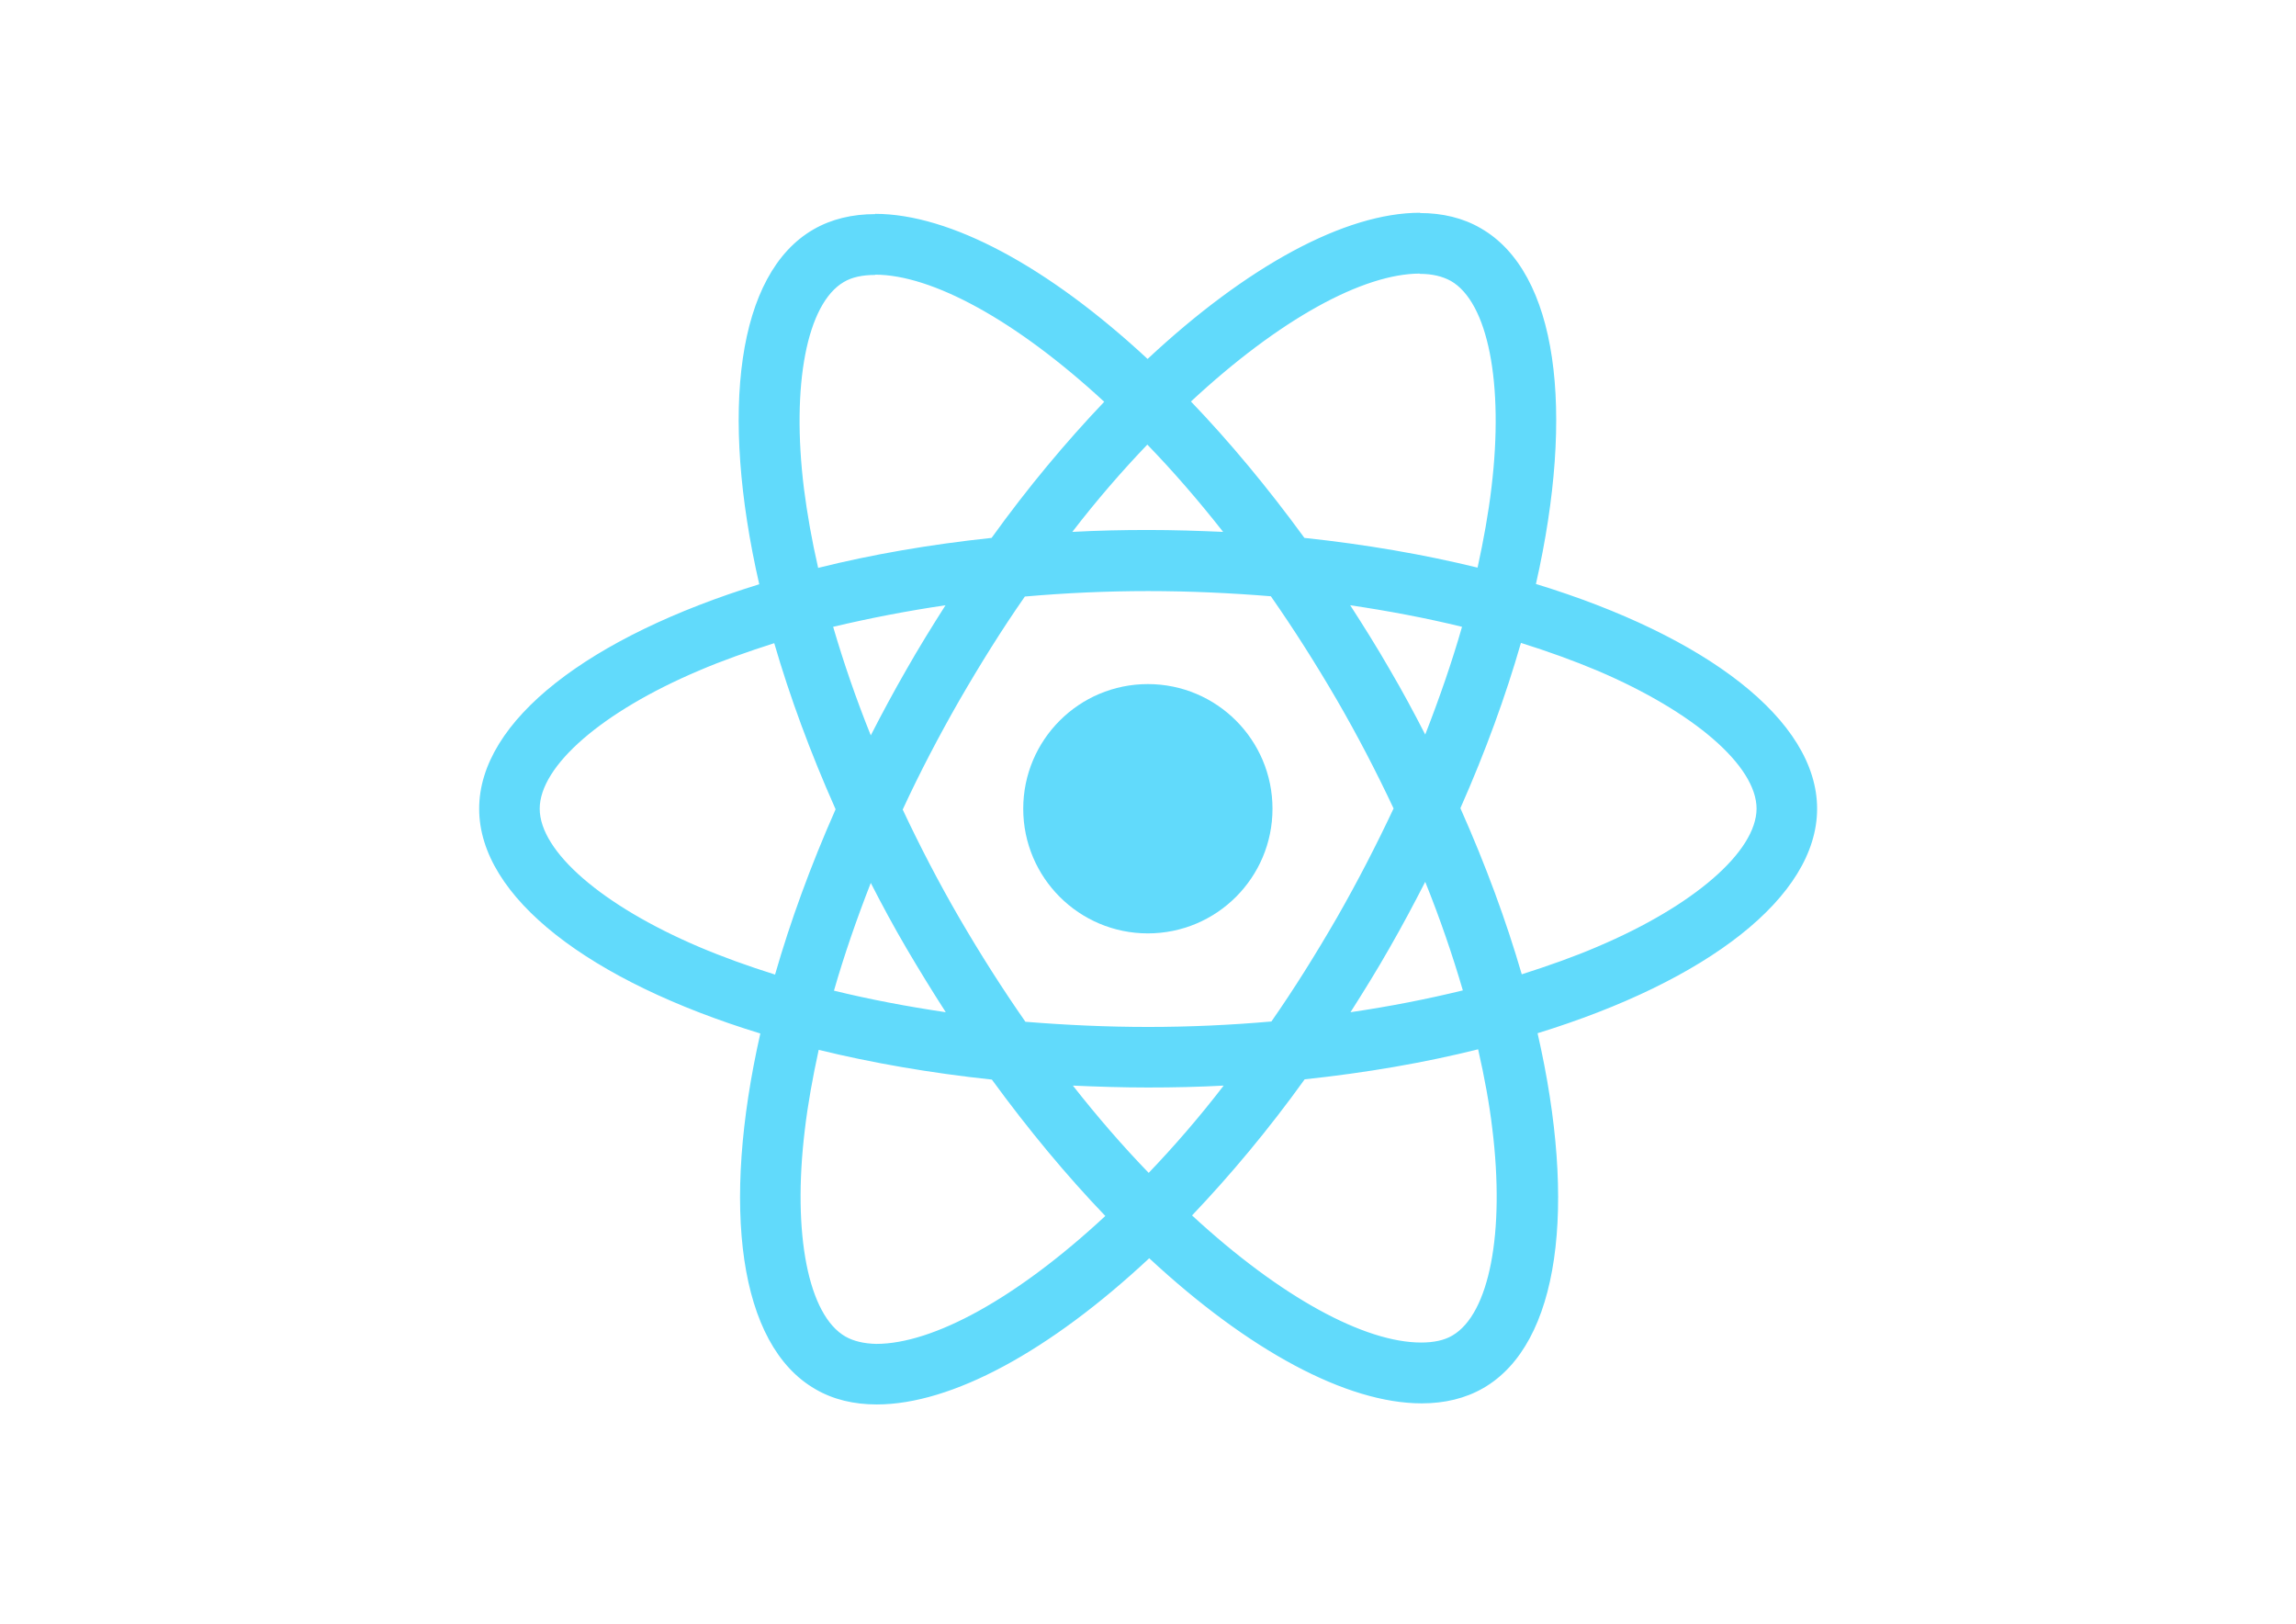
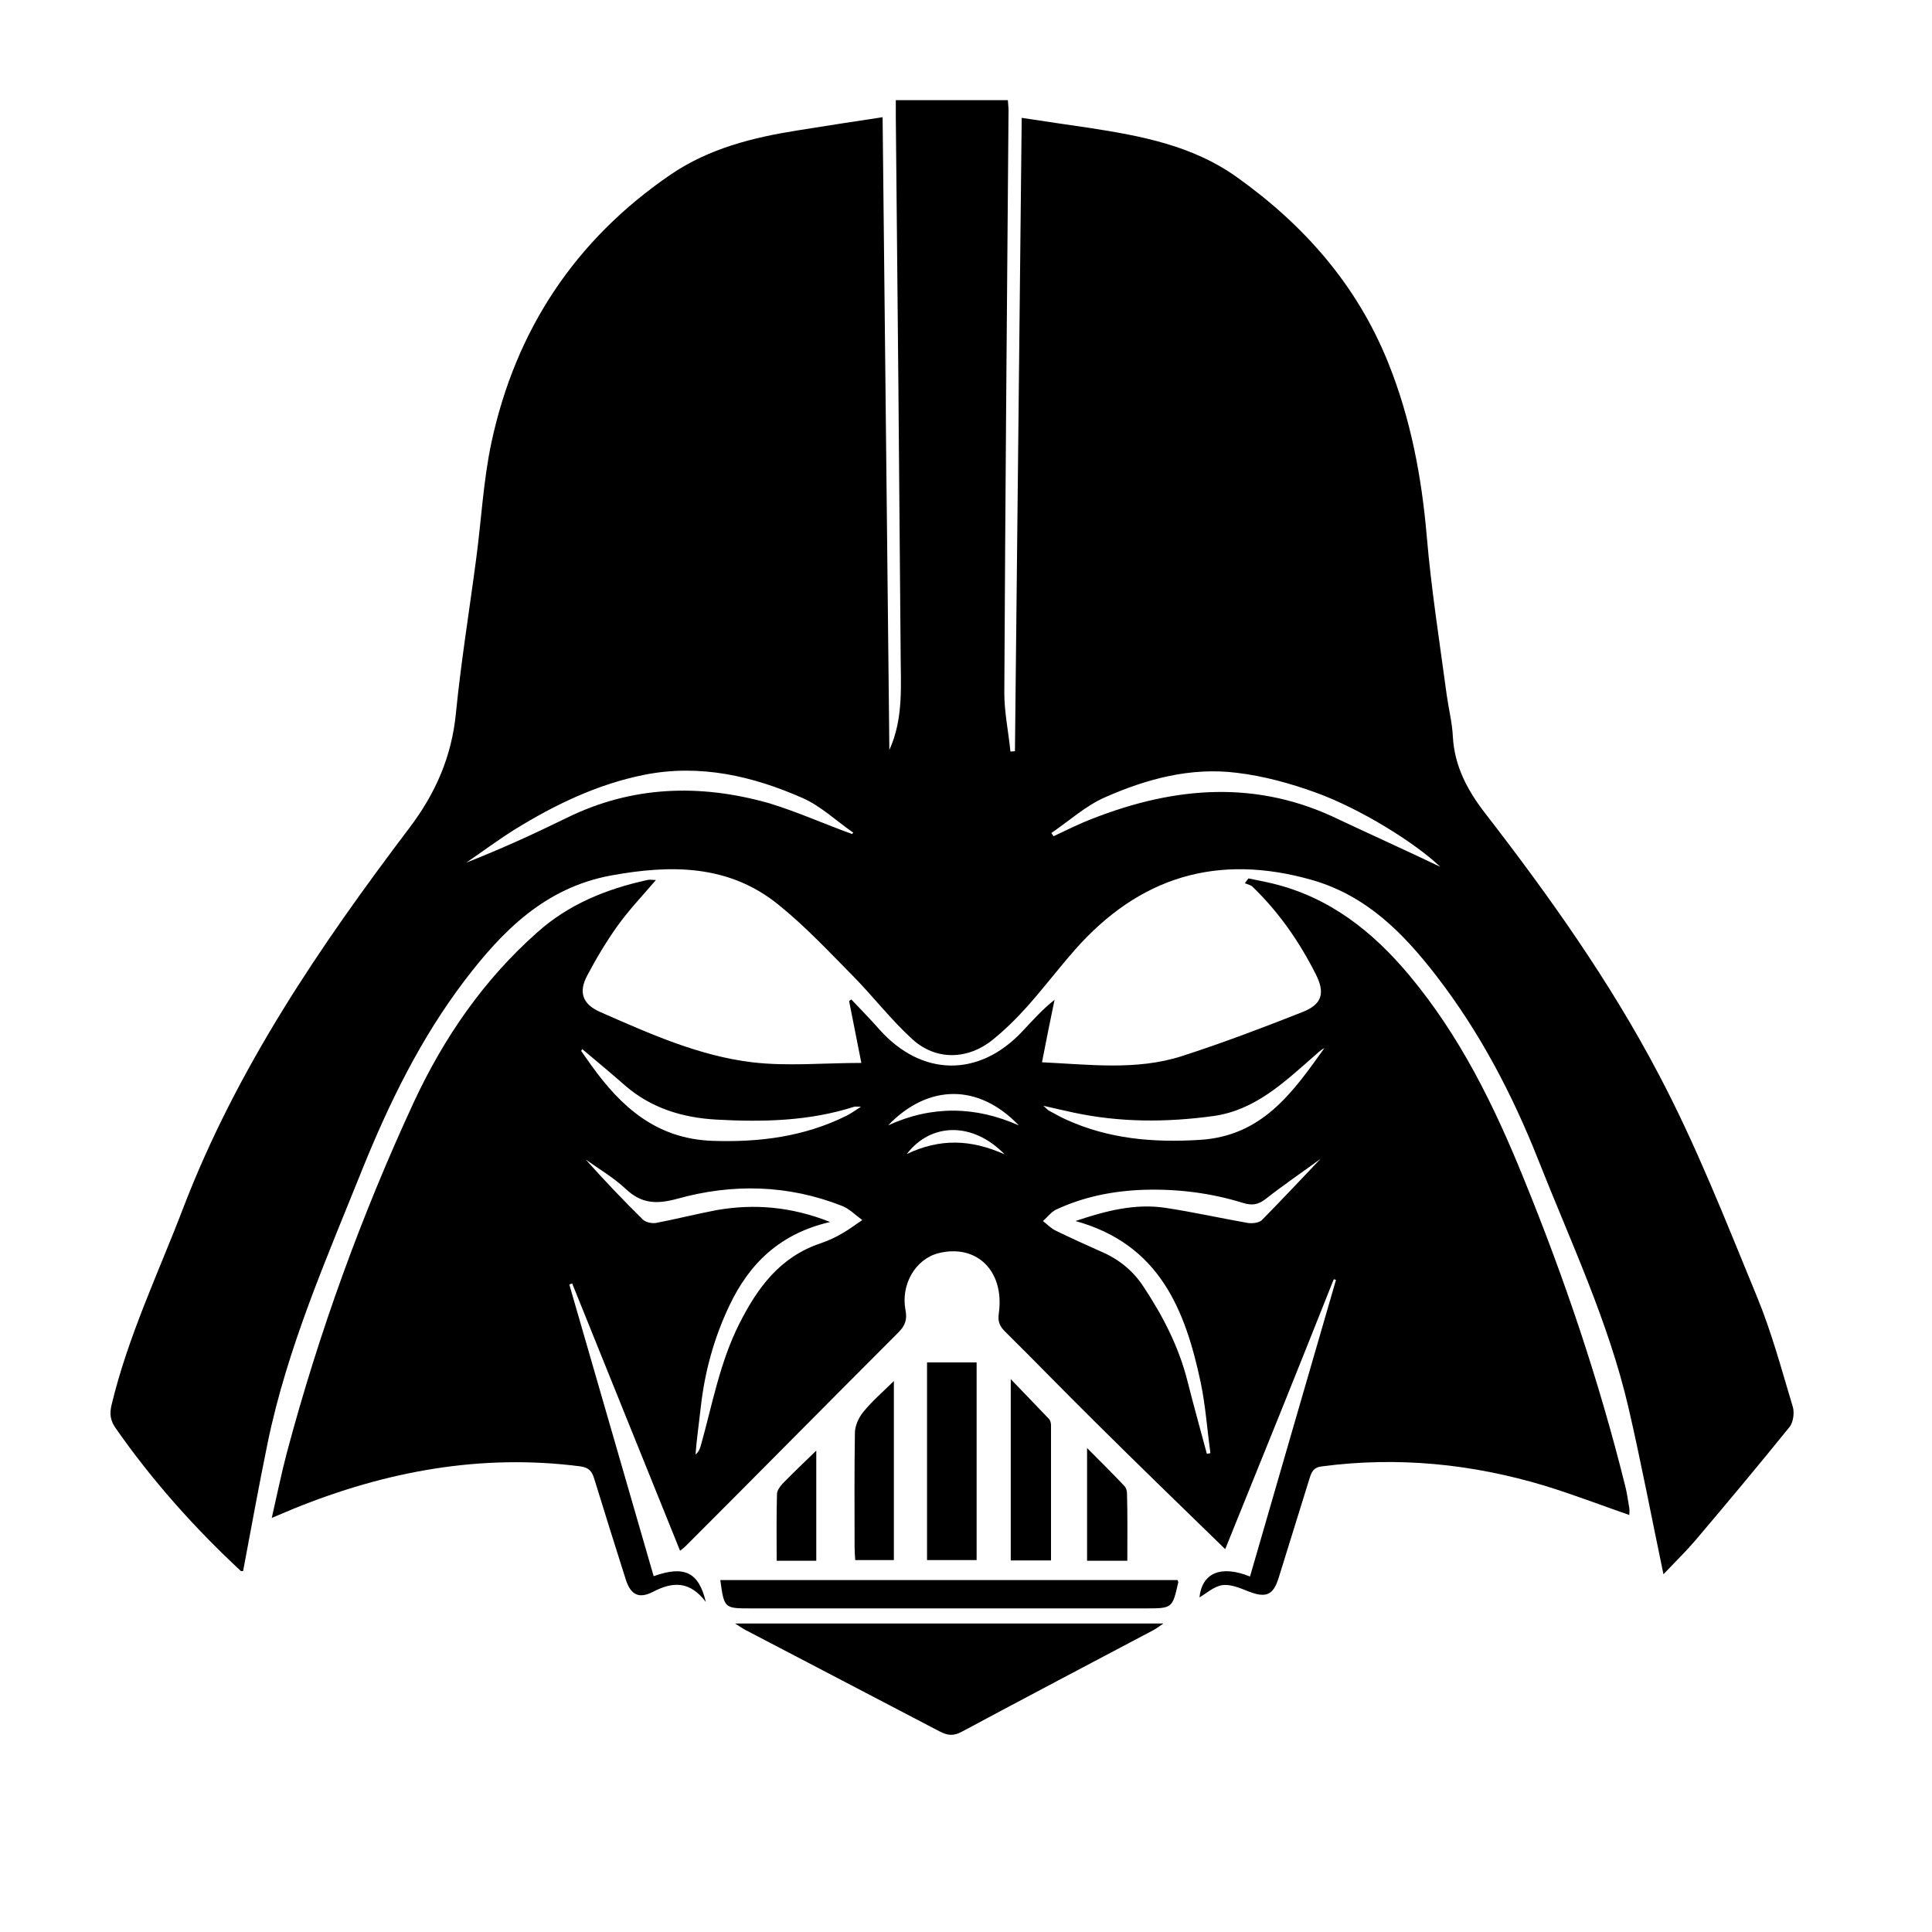
- <svg xmlns="http://www.w3.org/2000/svg" viewBox="0 0 841.9 595.3">
-   <g fill="#61DAFB">
-     <path d="M666.3 296.5c0-32.5-40.7-63.3-103.1-82.4 14.4-63.6 8-114.2-20.2-130.4-6.5-3.8-14.1-5.6-22.4-5.6v22.3c4.6 0 8.3.9 11.4 2.6 13.6 7.8 19.5 37.5 14.9 75.7-1.1 9.4-2.9 19.3-5.1 29.4-19.6-4.8-41-8.5-63.5-10.9-13.5-18.5-27.5-35.3-41.6-50 32.6-30.3 63.2-46.9 84-46.9V78c-27.5 0-63.5 19.6-99.9 53.6-36.4-33.8-72.4-53.2-99.9-53.2v22.3c20.7 0 51.4 16.5 84 46.6-14 14.7-28 31.4-41.3 49.9-22.6 2.4-44 6.1-63.6 11-2.3-10-4-19.7-5.2-29-4.7-38.2 1.1-67.9 14.6-75.8 3-1.8 6.9-2.6 11.5-2.6V78.5c-8.4 0-16 1.8-22.6 5.6-28.1 16.2-34.4 66.7-19.9 130.1-62.2 19.2-102.7 49.9-102.7 82.3 0 32.5 40.7 63.3 103.1 82.4-14.4 63.6-8 114.2 20.2 130.4 6.5 3.8 14.1 5.6 22.5 5.6 27.5 0 63.5-19.6 99.9-53.6 36.4 33.8 72.4 53.2 99.9 53.2 8.4 0 16-1.8 22.6-5.6 28.1-16.2 34.4-66.7 19.9-130.1 62-19.1 102.5-49.9 102.5-82.3zm-130.2-66.7c-3.7 12.9-8.3 26.2-13.5 39.5-4.1-8-8.4-16-13.1-24-4.6-8-9.5-15.8-14.4-23.4 14.2 2.1 27.9 4.7 41 7.9zm-45.8 106.5c-7.8 13.5-15.8 26.3-24.1 38.2-14.9 1.3-30 2-45.2 2-15.1 0-30.2-.7-45-1.9-8.3-11.9-16.4-24.6-24.2-38-7.6-13.1-14.5-26.4-20.8-39.8 6.2-13.4 13.2-26.8 20.7-39.9 7.8-13.5 15.8-26.3 24.1-38.2 14.9-1.3 30-2 45.2-2 15.1 0 30.2.7 45 1.9 8.3 11.9 16.4 24.6 24.2 38 7.6 13.1 14.5 26.4 20.8 39.8-6.3 13.4-13.2 26.8-20.7 39.9zm32.3-13c5.4 13.4 10 26.8 13.8 39.8-13.1 3.2-26.9 5.9-41.2 8 4.9-7.7 9.8-15.6 14.4-23.7 4.6-8 8.9-16.1 13-24.1zM421.2 430c-9.3-9.6-18.6-20.3-27.8-32 9 .4 18.2.7 27.5.7 9.4 0 18.7-.2 27.8-.7-9 11.7-18.3 22.4-27.5 32zm-74.4-58.9c-14.2-2.1-27.9-4.7-41-7.9 3.7-12.9 8.3-26.2 13.5-39.5 4.1 8 8.4 16 13.1 24 4.7 8 9.5 15.8 14.4 23.4zM420.7 163c9.3 9.6 18.6 20.3 27.8 32-9-.4-18.2-.7-27.5-.7-9.4 0-18.7.2-27.8.7 9-11.7 18.3-22.4 27.5-32zm-74 58.9c-4.9 7.7-9.8 15.6-14.4 23.7-4.6 8-8.9 16-13 24-5.4-13.4-10-26.8-13.8-39.8 13.1-3.1 26.9-5.8 41.2-7.9zm-90.5 125.2c-35.4-15.1-58.3-34.9-58.3-50.6 0-15.7 22.9-35.6 58.3-50.6 8.6-3.7 18-7 27.7-10.1 5.7 19.6 13.2 40 22.5 60.9-9.2 20.8-16.6 41.1-22.2 60.6-9.9-3.1-19.3-6.5-28-10.2zM310 490c-13.6-7.8-19.5-37.5-14.9-75.7 1.1-9.4 2.9-19.3 5.1-29.4 19.6 4.8 41 8.5 63.5 10.9 13.5 18.5 27.5 35.3 41.6 50-32.6 30.3-63.2 46.9-84 46.9-4.5-.1-8.3-1-11.3-2.7zm237.2-76.2c4.7 38.2-1.1 67.9-14.6 75.8-3 1.8-6.9 2.6-11.5 2.6-20.7 0-51.4-16.5-84-46.6 14-14.7 28-31.4 41.3-49.9 22.6-2.4 44-6.1 63.6-11 2.3 10.1 4.1 19.8 5.2 29.1zm38.5-66.7c-8.6 3.7-18 7-27.7 10.1-5.7-19.6-13.2-40-22.5-60.9 9.2-20.8 16.6-41.1 22.2-60.6 9.9 3.1 19.3 6.5 28.1 10.2 35.4 15.1 58.3 34.9 58.3 50.6-.1 15.7-23 35.6-58.4 50.6zM320.8 78.4z" />
-     <circle cx="420.9" cy="296.5" r="45.7" />
-     <path d="M520.5 78.1z" />
-   </g>
+ <svg xmlns="http://www.w3.org/2000/svg" version="1.1" id="Layer_1" x="0px" y="0px" viewBox="0 0 600 600" style="enable-background:new 0 0 600 600;" xml:space="preserve">
+   <path id="XMLID_121_" d="M516.6,488.9c-3.8-18.2-7-35.1-10.9-51.9c-6.2-26.6-17.9-51.3-27.9-76.6c-8.1-20.5-18.2-39.8-31.7-57.3  c-10.2-13.2-21.6-24.9-38.6-29.8c-29.4-8.4-53.7-1-73.7,21.7c-5.1,5.8-9.8,12-14.9,17.7c-3.3,3.7-6.8,7.1-10.6,10.2  c-7.8,6.3-17.7,6.5-25-0.2c-6.6-6-12.1-13.2-18.4-19.6c-7.5-7.6-14.8-15.4-23.1-22.1c-15.5-12.6-33.5-12.5-52.1-9.1  c-20.4,3.8-33.6,17.1-45.4,32.6c-13.6,17.9-23.4,37.9-31.8,58.7c-11.2,27.9-23.3,55.4-29.4,85c-2.7,13.2-5.1,26.4-7.6,39.7  c-0.3,0-0.7,0.1-0.8-0.1c-14.4-13.4-27.5-28.1-38.8-44.3c-1.6-2.3-1.9-4.3-1.3-7c5.1-21.4,14.6-41.2,22.4-61.6  c16.6-43.2,42.3-81,70-117.6c8.3-10.9,13.3-22.4,14.6-35.9c1.6-16.1,4.2-32,6.3-48c1.6-12,2.2-24.1,4.7-35.9c7.5-35,26-63,55.7-83.3  c11.9-8.1,25.5-11.5,39.4-13.7c8.6-1.4,17.2-2.7,26.4-4.1c0.7,65.7,1.4,131.1,2.1,196.5c4.5-9.9,3.5-20.2,3.5-30.4  c-0.2-27.7-0.5-55.4-0.7-83.1c-0.3-27.7-0.5-55.4-0.8-83.1c0-1.5,0-3,0-5.2c11.7,0,23,0,34.8,0c0.1,1.6,0.3,3,0.2,4.3  c-0.5,59.9-1,119.8-1.3,179.8c0,6.1,1.3,12.1,1.9,18.2c0.5,0,0.9-0.1,1.4-0.1c0.7-65.4,1.4-130.7,2.1-196.7c7.2,1.1,14,2.1,20.9,3.1  c16.2,2.5,32.2,5.5,45.9,15.3c20.9,14.9,37.3,33.5,47,57.6c7,17.4,10.4,35.4,12,54c1.4,16.5,4,32.9,6.2,49.3  c0.6,4.3,1.7,8.6,1.9,12.9c0.5,9.1,4.5,16.6,9.9,23.6c19.9,25.7,38.8,52.3,53.9,81c11.8,22.3,21,45.9,30.6,69.2  c4.6,11.1,7.7,22.8,11.2,34.4c0.5,1.8,0.1,4.7-1,6.1c-9.6,11.9-19.4,23.6-29.3,35.3C523.5,481.9,520.2,485.1,516.6,488.9z   M447.3,269.2c-8-7.6-24.8-18-38.5-23c-8-2.9-16.3-5.2-24.7-6.2c-14.3-1.8-28,1.9-40.9,7.6c-6,2.6-11.1,7.3-16.7,11.1  c0.2,0.3,0.5,0.7,0.7,1c4-1.9,8-3.9,12.2-5.5c25.6-10,51.1-12.1,76.6,0.4C426,259.3,436.2,263.9,447.3,269.2z M264.6,259  c0.1-0.1,0.3-0.3,0.4-0.4c-5.2-3.6-10-8.2-15.6-10.7c-15.6-6.9-32-10.7-49.2-7.3c-14.6,2.9-27.9,9.3-40.5,17.1  c-5.1,3.2-9.9,6.8-14.9,10.2c10.7-4.2,21-8.9,31.2-13.9c20.3-10,41.4-10.6,62.7-4.6C247.6,252.1,256,255.9,264.6,259z" />
+   <path id="XMLID_113_" d="M380.5,481.1c-13.8-13.4-27.4-26.6-40.9-40c-9.2-9.1-18.2-18.4-27.4-27.5c-1.7-1.7-2.4-3.1-2-5.8  c1.8-13.1-6.9-21.6-18.8-18.6c-7,1.8-11.7,9.6-10.2,17.6c0.6,3-0.1,4.9-2.2,7c-22.1,22.1-44,44.3-66.1,66.4  c-0.4,0.4-0.8,0.7-1.7,1.4c-11.2-27.8-22.4-55.4-33.5-83c-0.3,0.1-0.6,0.2-0.9,0.3c8.7,30.2,17.5,60.4,26.2,90.6  c9.5-3.4,14-1.3,16.2,8c-5-6.6-10.3-6.3-16.3-3.2c-4.6,2.4-7.1,0.9-8.6-3.9c-3.3-10.4-6.6-20.9-9.8-31.3c-0.7-2.2-1.6-3.3-4.2-3.7  c-30.9-4-60.4,1.5-89,13.1c-1.9,0.8-3.8,1.6-6.9,2.9c1.7-7.4,3-13.9,4.7-20.3c10-37.5,23.2-73.8,39.5-109  c9.3-19.9,21.6-37.8,38.2-52.5c9.8-8.8,21.5-13.5,34.2-16.3c0.8-0.2,1.7,0,2.7,0c-4.1,4.8-8.3,9.2-11.9,14.2  c-3.5,4.9-6.6,10.1-9.4,15.4c-2.8,5.2-1.5,8.9,3.8,11.3c15.3,6.7,30.7,13.7,47.4,15.7c10.9,1.3,22.1,0.2,33.9,0.2  c-1.3-6.7-2.6-13-3.8-19.2c0.2-0.2,0.4-0.3,0.7-0.5c2.9,3.1,5.9,6.1,8.7,9.3c13.1,14.7,30.9,15,44.4,0.6c3.2-3.4,6.2-6.8,10-9.8  c-1.3,6.3-2.6,12.6-3.9,19.4c14.8,0.7,29.3,2.6,43.4-1.9c12.7-4.1,25.1-8.8,37.5-13.7c6.1-2.4,7.1-5.9,4.1-11.8  c-5.1-10.1-11.5-19.3-19.7-27.2c-0.6-0.5-1.6-0.7-2.3-1c0.4-0.5,0.7-1,1.1-1.5c2.5,0.5,5.1,1,7.6,1.6c17.6,4.3,30.9,14.8,42.3,28.4  c15.8,18.9,26.4,40.5,35.6,63.2c12.7,31.1,23.4,62.8,31.5,95.4c0.6,2.3,0.9,4.7,1.3,7c0.1,0.7,0,1.4,0,2.1  c-8.9-3.1-17.5-6.4-26.3-9.1c-22.6-6.8-45.6-9.1-69.2-6c-2.6,0.3-3.2,1.8-3.8,3.7c-3.2,10.3-6.4,20.6-9.6,30.9  c-1.7,5.5-4,6.4-9.7,4.1c-2.5-1-5.4-2.2-7.9-1.8c-2.5,0.4-4.8,2.5-7,3.8c0.8-7.5,6.5-10.2,15.7-6.5c8.9-30.8,17.8-61.4,26.7-92.1  c-0.2-0.1-0.5-0.2-0.7-0.2C403,425.5,391.7,453.5,380.5,481.1z M257.8,379.5c-15.6,3.6-25.1,12.9-31.3,26  c-4.8,10.1-7.7,20.7-8.9,31.8c-0.3,2.5-0.6,5-0.9,7.5c-0.3,2.3-0.5,4.6-0.7,6.9c1-0.8,1.3-1.7,1.6-2.6c3.6-12.8,5.9-25.9,12-38  c5.7-11.3,12.7-20.8,25.3-25c2.4-0.8,4.7-1.9,6.9-3.2c2.1-1.2,4-2.7,6-4c-2.1-1.5-4-3.5-6.3-4.4c-16.8-6.6-34-7-51.2-2.2  c-6.3,1.7-11,1.6-15.9-3c-3.7-3.5-8.3-6.2-12.5-9.2c5.8,6.5,11.7,12.7,17.8,18.7c0.9,0.8,2.7,1.2,4,1c6.3-1.2,12.6-2.8,18.9-4  C234.2,373.8,245.7,374.7,257.8,379.5z M410.1,359.9c-5.6,4.1-11.5,8.1-17.1,12.5c-2.3,1.8-4.3,2-6.9,1.2c-10-3.1-20.2-4.4-30.7-4.1  c-9.5,0.3-18.7,2.1-27.3,6.1c-1.6,0.7-2.8,2.4-4.2,3.6c1.4,1.1,2.6,2.4,4.2,3.1c4.7,2.3,9.4,4.4,14.1,6.5c5.3,2.3,9.6,5.8,12.8,10.6  c6.1,9.2,11.1,18.8,13.8,29.6c1.9,7.5,4,15,6,22.5c0.4-0.1,0.7-0.1,1.1-0.2c-1-7.3-1.5-14.7-3-21.9c-4.8-22.6-12.8-43-38.9-50.2  c9.5-3.2,18.5-5.5,27.9-4.1c8.6,1.3,17.1,3.2,25.6,4.7c1.4,0.2,3.5,0,4.4-0.9C398,372.7,404,366.3,410.1,359.9z M180.8,325.8  c-0.2,0.4-0.3,0.6-0.3,0.6c1,1.5,2.1,2.9,3.1,4.4c9.3,13,20.3,22.9,37.7,23.5c14.6,0.5,28.5-1.3,41.6-7.8c1.4-0.7,2.6-1.6,4.5-2.8  c-1.3,0-1.8-0.1-2.1,0c-14,4.5-28.4,4.8-42.9,4c-10.4-0.6-20.1-3.5-28.3-10.6C189.8,333.3,185.3,329.6,180.8,325.8z M324,343.4  c1.1,0.9,1.4,1.4,1.9,1.6c1.7,0.9,3.4,1.9,5.2,2.7c13.2,6,27,7.2,41.5,6.3c19.5-1.2,28.9-14.8,38.7-28.5c-1.2,0.6-2.2,1.6-3.2,2.5  c-9.3,8.1-18.3,16.8-31.3,18.6c-14.6,2-29.1,2-43.5-1.1C330.4,344.9,327.6,344.2,324,343.4z M275.8,349.5c13.5-6.2,27.1-6,40.6,0  C304,336.5,288.3,336.5,275.8,349.5z M312,358.5c-9.8-10.1-22.8-10-30.4-0.1C291.9,353.5,301.5,353.8,312,358.5z" />
+   <path id="XMLID_101_" d="M228.3,504.2c44.8,0,88.6,0,133,0c-1.3,0.9-2.1,1.5-3,2c-19.9,10.5-39.8,21-59.6,31.6  c-2.6,1.4-4.4,1.2-6.9-0.1c-20-10.5-40.1-20.9-60.1-31.4C230.9,505.9,230,505.3,228.3,504.2z" />
+   <path id="XMLID_92_" d="M223.7,490.7c47.3,0,94.7,0,142,0c0.1,0.3,0.3,0.6,0.2,0.8c-1.8,7.9-1.8,8-10,8c-40.9,0-81.8,0-122.7,0  C224.9,499.5,224.9,499.5,223.7,490.7z" />
+   <path id="XMLID_91_" d="M287.9,423.1c5.3,0,10.2,0,15.4,0c0,20.4,0,40.7,0,61.4c-5,0-10,0-15.4,0  C287.9,464.1,287.9,443.8,287.9,423.1z" />
+   <path id="XMLID_89_" d="M326.4,484.6c-4.3,0-8.3,0-12.5,0c0-18.5,0-36.7,0-56.3c4.4,4.6,8.2,8.5,11.9,12.4c0.4,0.4,0.6,1.3,0.6,1.9  C326.4,456.6,326.4,470.5,326.4,484.6z" />
+   <path id="XMLID_88_" d="M277.6,428.9c0,18.9,0,37.1,0,55.6c-3.9,0-7.8,0-12,0c-0.1-1.4-0.2-2.8-0.2-4.1c0-11.8-0.1-23.6,0.1-35.4  c0-2.2,1.2-4.8,2.6-6.5C270.8,435.2,274,432.4,277.6,428.9z" />
+   <path id="XMLID_87_" d="M350.1,484.7c-4.5,0-8.4,0-12.5,0c0-11.4,0-22.7,0-35c4.3,4.3,8,8,11.6,11.8c0.5,0.5,0.8,1.5,0.8,2.3  C350.2,470.7,350.1,477.5,350.1,484.7z" />
+   <path id="XMLID_86_" d="M253.5,484.7c-4.1,0-8,0-12.3,0c0-7.1-0.1-13.9,0.1-20.7c0-1.1,0.9-2.3,1.7-3.2c3.3-3.4,6.8-6.7,10.5-10.3  C253.5,461.9,253.5,473.1,253.5,484.7z" />
</svg>
